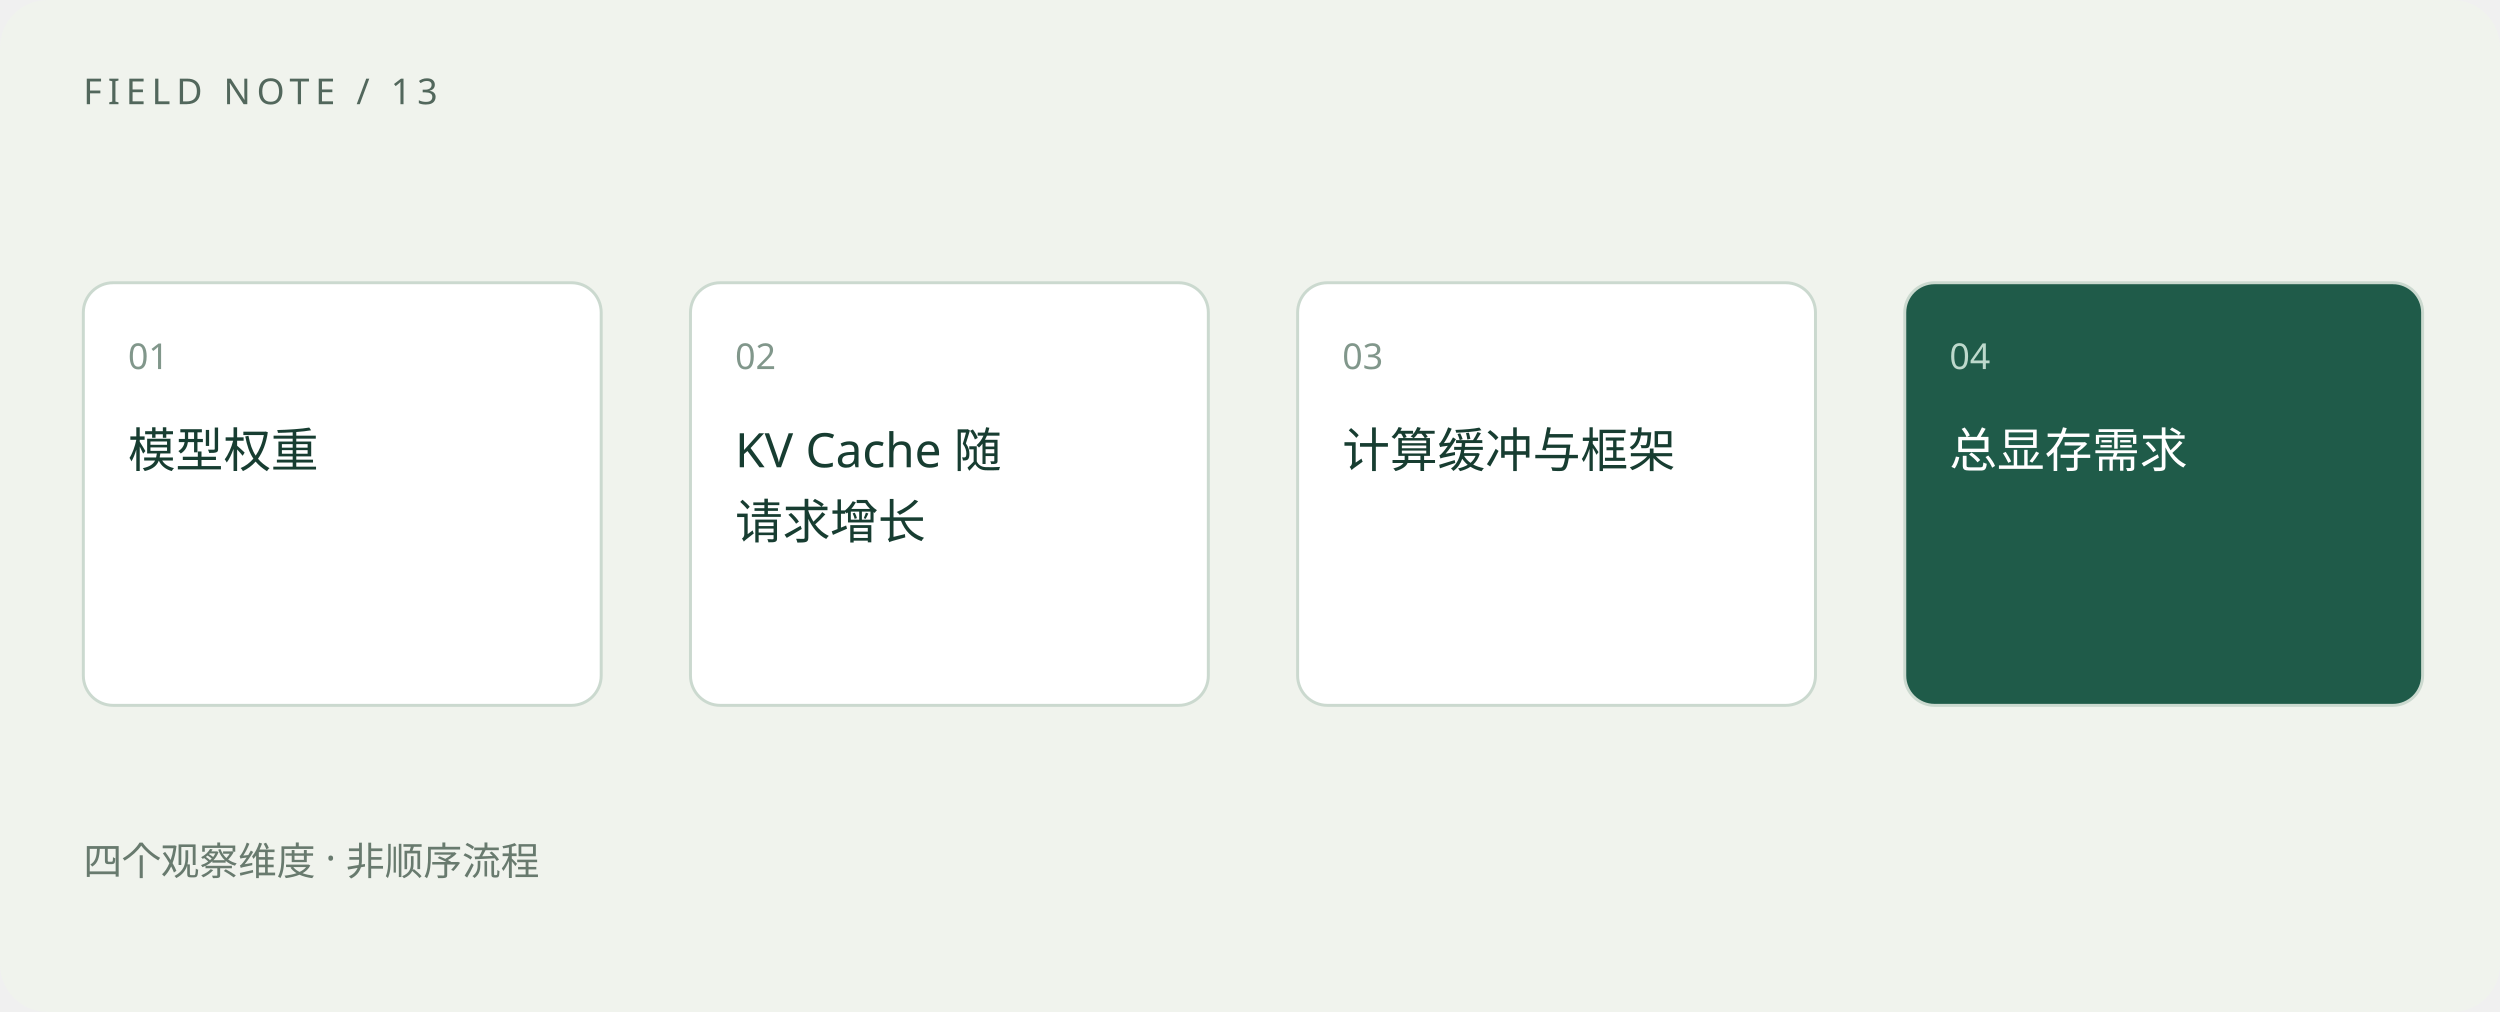
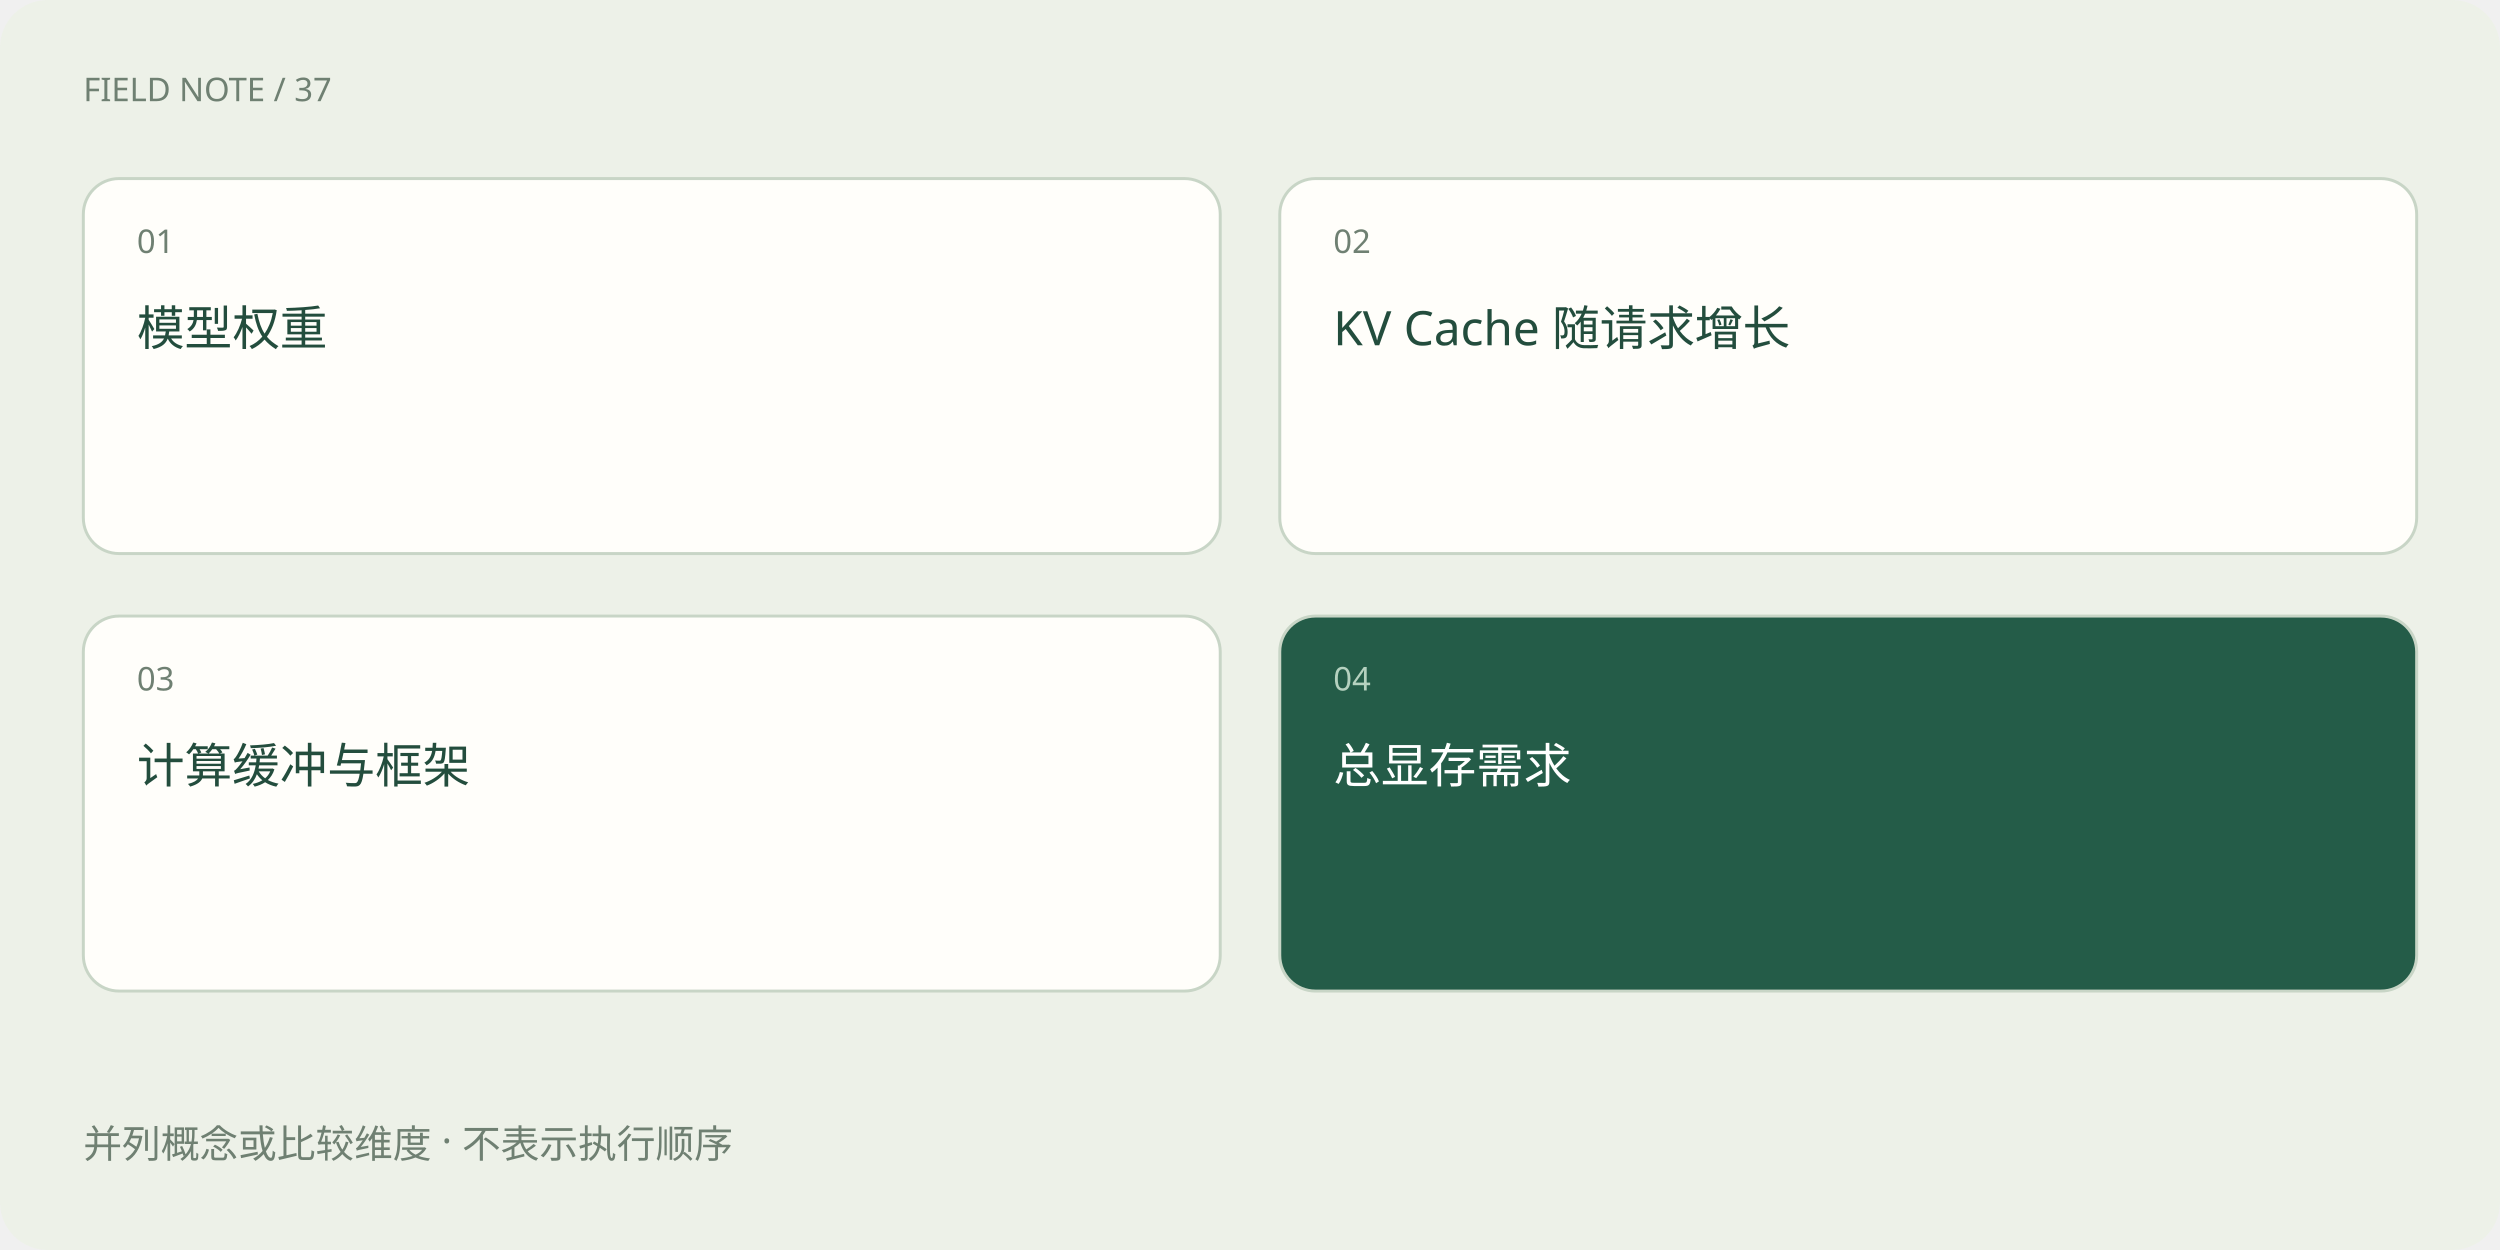
- <svg xmlns="http://www.w3.org/2000/svg" viewBox="0 0 840 340" role="img" aria-labelledby="title desc">
+ <svg xmlns="http://www.w3.org/2000/svg" viewBox="0 0 840 420" role="img" aria-labelledby="title desc">
  <defs>
    <marker id="arrow" viewBox="0 0 10 10" refX="8" refY="5" markerWidth="7" markerHeight="7" orient="auto">
-       <path d="M0 0L10 5L0 10" fill="none" stroke="#64746c" stroke-width="1.5" />
+       <path d="M0 0L10 5L0 10" fill="none" stroke="#718772" stroke-width="1.5" />
    </marker>
  </defs>
-   <rect width="840" height="340" rx="16" fill="#f0f3ed" />
+   <rect width="840" height="420" rx="16" fill="#edf1e8" />
  <g font-family="PingFang SC,Microsoft YaHei,sans-serif">
-     <text x="28" y="35" fill="#52675c" font-size="12" letter-spacing="2">FIELD NOTE / 13</text>
-     <rect x="28" y="95" width="174" height="142" rx="10" fill="#fff" stroke="#cbd9cf" />
-     <text x="43" y="124" fill="#81978b" font-size="12">01</text>
-     <text x="43" y="157" fill="#173d31" font-size="16">模型权重</text>
-     <rect x="232" y="95" width="174" height="142" rx="10" fill="#fff" stroke="#cbd9cf" />
-     <text x="247" y="124" fill="#81978b" font-size="12">02</text>
-     <text x="247" y="157" fill="#173d31" font-size="16">KV Cache 随</text>
-     <text x="247" y="181" fill="#173d31" font-size="16">请求增长</text>
-     <rect x="436" y="95" width="174" height="142" rx="10" fill="#fff" stroke="#cbd9cf" />
-     <text x="451" y="124" fill="#81978b" font-size="12">03</text>
-     <text x="451" y="157" fill="#173d31" font-size="16">计算缓冲与框架</text>
-     <rect x="640" y="95" width="174" height="142" rx="10" fill="#1f5b49" stroke="#cbd9cf" />
-     <text x="655" y="124" fill="#bdd9cc" font-size="12">04</text>
-     <text x="655" y="157" fill="#fff" font-size="16">总显存需求</text>
-     <text x="28" y="294" fill="#687a6e" font-size="13">四个观察维度 · 非顺序流程</text>
+     <text x="28" y="34" text-anchor="start" fill="#6f8072" font-size="11">FIELD NOTE / 37</text>
+     <rect x="28" y="60" width="382" height="126" rx="12" fill="#fffefa" stroke="#c8d5c6" />
+     <text x="46" y="85" text-anchor="start" fill="#6f8072" font-size="11">01</text>
+     <text x="46" y="116" text-anchor="start" fill="#234d3d" font-size="16">模型权重</text>
+     <rect x="430" y="60" width="382" height="126" rx="12" fill="#fffefa" stroke="#c8d5c6" />
+     <text x="448" y="85" text-anchor="start" fill="#6f8072" font-size="11">02</text>
+     <text x="448" y="116" text-anchor="start" fill="#234d3d" font-size="16">KV Cache 随请求增长</text>
+     <rect x="28" y="207" width="382" height="126" rx="12" fill="#fffefa" stroke="#c8d5c6" />
+     <text x="46" y="232" text-anchor="start" fill="#6f8072" font-size="11">03</text>
+     <text x="46" y="263" text-anchor="start" fill="#234d3d" font-size="16">计算缓冲与框架</text>
+     <rect x="430" y="207" width="382" height="126" rx="12" fill="#245c48" stroke="#c8d5c6" />
+     <text x="448" y="232" text-anchor="start" fill="#b5d1bf" font-size="11">04</text>
+     <text x="448" y="263" text-anchor="start" fill="#fff" font-size="16">总显存需求</text>
+     <text x="28" y="389" text-anchor="start" fill="#6f8072" font-size="13">并列概念或比较维度 · 不表示执行顺序</text>
  </g>
</svg>
